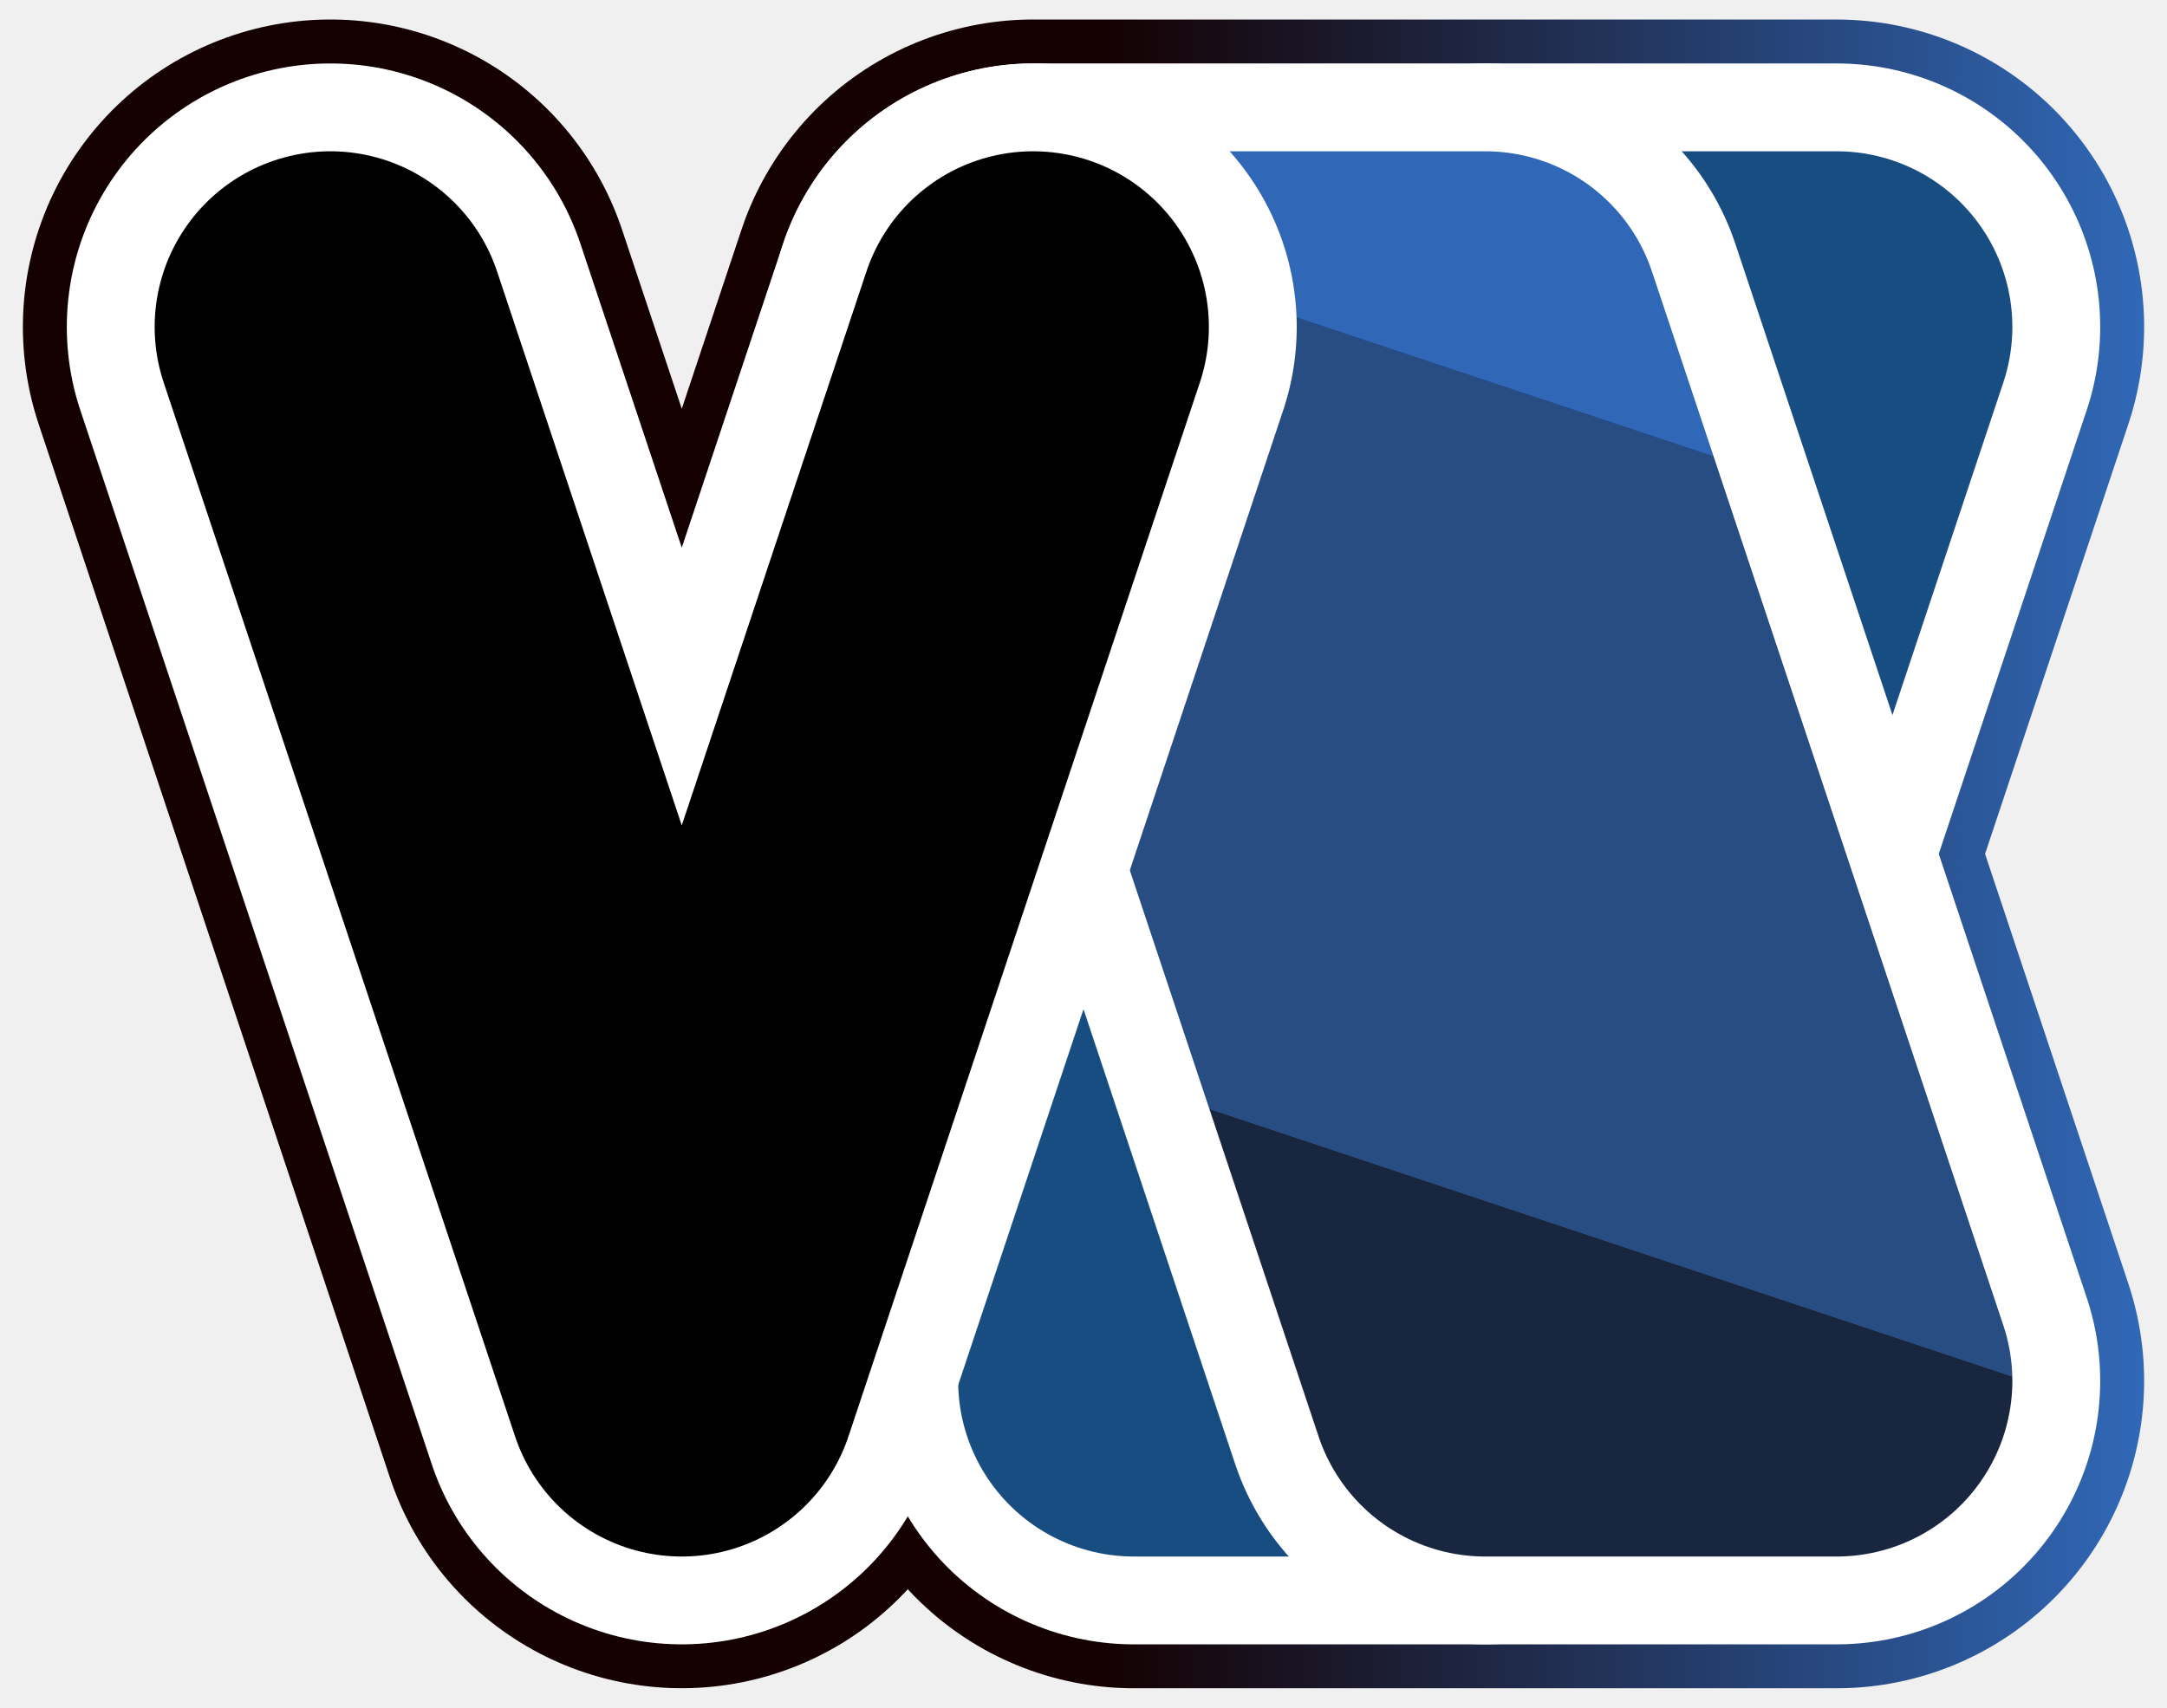
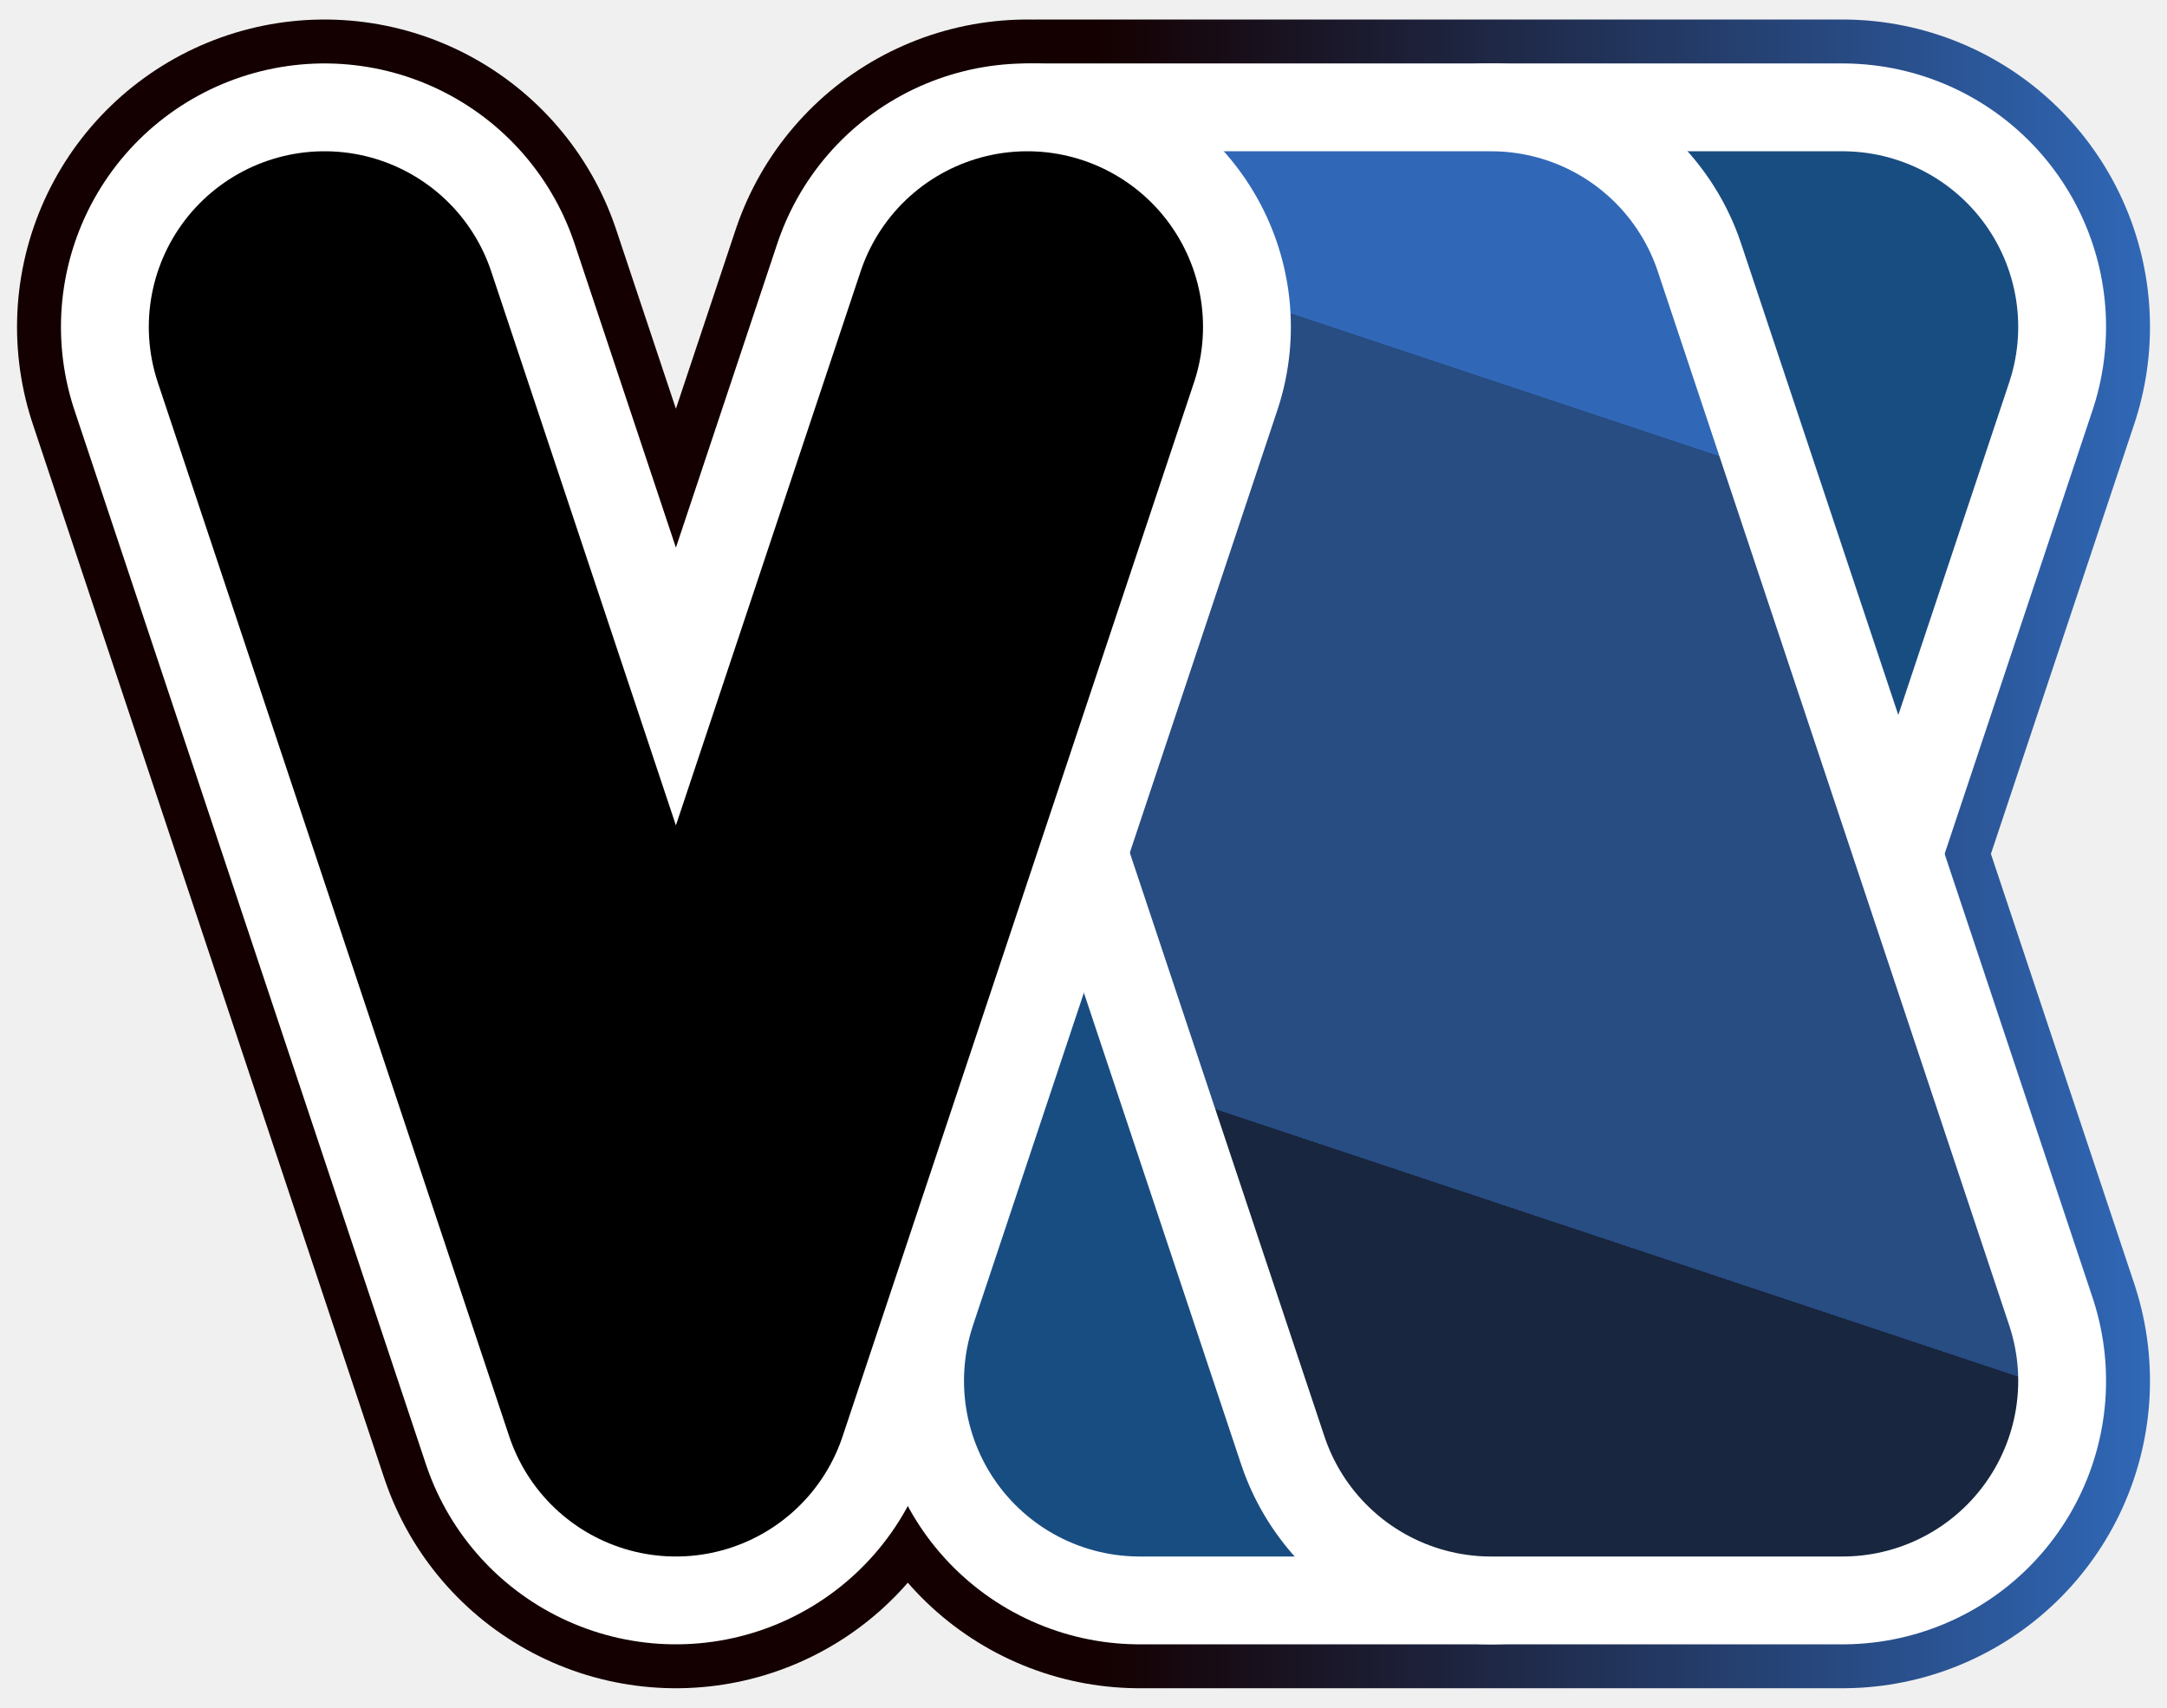
<svg xmlns="http://www.w3.org/2000/svg" xmlns:xlink="http://www.w3.org/1999/xlink" width="1110" height="875" viewBox="0 0 1110 875" version="1.1" id="svg1">
  <defs id="defs1">
    <linearGradient id="linearGradient20">
      <stop style="stop-color:#140000;stop-opacity:1;" offset="0.505" id="stop21" />
      <stop style="stop-color:#3068b7;stop-opacity:1;" offset="1" id="stop22" />
    </linearGradient>
    <linearGradient id="linearGradient18">
      <stop style="stop-color:#18263f;stop-opacity:1;" offset="0.197" id="stop17" />
      <stop style="stop-color:#274d82;stop-opacity:1;" offset="0.197" id="stop19" />
      <stop style="stop-color:#274d82;stop-opacity:1;" offset="0.898" id="stop20" />
      <stop style="stop-color:#3068b7;stop-opacity:1;" offset="0.898" id="stop18" />
    </linearGradient>
-     <linearGradient xlink:href="#linearGradient18" id="linearGradient4" x1="460.78" y1="-257.51" x2="640.78" y2="-797.51" gradientUnits="userSpaceOnUse" />
-     <linearGradient xlink:href="#linearGradient20" id="linearGradient22" x1="-145.78" y1="370" x2="940.78" y2="370" gradientUnits="userSpaceOnUse" />
+     <linearGradient xlink:href="#linearGradient18" id="linearGradient4" x1="460.78" y1="-257.51" x2="640.78" y2="-797.51" gradientUnits="userSpaceOnUse" gradientTransform="translate(104.7202,910)" />
+     <linearGradient xlink:href="#linearGradient20" id="linearGradient11" x1="-486.56" y1="-610.06" x2="606" y2="-610.06" gradientUnits="userSpaceOnUse" gradientTransform="translate(337.7803,980.0601)" />
  </defs>
  <g id="layer1" transform="translate(157.5,67.50001)">
-     <path id="path4-3" style="fill:none;stroke:url(#linearGradient22);stroke-width:315;stroke-linecap:round;stroke-linejoin:round;stroke-dasharray:none;stroke-opacity:1" d="m 11.72,99.99 180,540 180,-540 231.566,0.019 180,540 h -180 l -180,-540 m 360,0 -180,540 h -180 l 180,-540 z" />
-     <g id="g6" transform="translate(101.7201,910.0098)">
-       <path style="display:inline;fill:none;stroke:#ffffff;stroke-width:270;stroke-linecap:round;stroke-linejoin:round;stroke-dasharray:none;stroke-opacity:1" d="m 681.566,-810 -180,540 h -180 l 180,-540 z" id="path3-64-2" />
-       <path style="display:inline;fill:none;stroke:#184d82;stroke-width:180;stroke-linecap:round;stroke-linejoin:round;stroke-dasharray:none;stroke-opacity:1" d="m 321.566,-270 180,-540 h 180 l -180,540 z" id="path3-6" />
-       <path style="fill:none;stroke:#ffffff;stroke-width:270;stroke-linecap:round;stroke-linejoin:round;stroke-dasharray:none;stroke-opacity:1" d="m 270,-810 231.566,-10e-6 180,540 h -180 l -180,-540" id="path6" />
-       <path style="display:inline;fill:none;stroke:url(#linearGradient4);stroke-width:180;stroke-linecap:round;stroke-linejoin:round;stroke-dasharray:none;stroke-opacity:1" d="m 321.566,-810 180,540 h 180 l -180,-540 z" id="path3" />
-       <path style="fill:none;stroke:#ffffff;stroke-width:270;stroke-linecap:round;stroke-linejoin:round;stroke-dasharray:none;stroke-opacity:1" d="M -90,-810 90,-270 270,-810" id="path5" />
-       <path style="fill:none;stroke:#000000;stroke-width:180;stroke-linecap:round;stroke-linejoin:round;stroke-dasharray:none;stroke-opacity:1" d="M -90,-810 90,-270 270,-810" id="path1" />
-     </g>
+     <path id="path5-7" style="display:inline;fill:none;stroke:url(#linearGradient11);stroke-width:315;stroke-linecap:round;stroke-linejoin:round;stroke-dasharray:none" d="m 8.72,100 180,540 180,-540 m 6,0 231.566,-1e-5 180,540 h -180 l -180,-540 m 360,0 -180,540 h -180 l 180,-540 z" />
+     <path style="display:inline;fill:none;stroke:#ffffff;stroke-width:270;stroke-linecap:round;stroke-linejoin:round;stroke-dasharray:none;stroke-opacity:1" d="m 786.286,100 -180,540 h -180 l 180,-540 z" id="path3-64-2" />
+     <path style="display:inline;fill:none;stroke:#184d82;stroke-width:180;stroke-linecap:round;stroke-linejoin:round;stroke-dasharray:none;stroke-opacity:1" d="m 426.286,640 180,-540 h 180 l -180,540 z" id="path3-6" />
+     <path style="display:inline;fill:none;stroke:#ffffff;stroke-width:270;stroke-linecap:round;stroke-linejoin:round;stroke-dasharray:none;stroke-opacity:1" d="m 374.72,100 231.566,-1e-5 180,540 h -180 l -180,-540" id="path6" />
+     <path style="display:inline;fill:none;stroke:url(#linearGradient4);stroke-width:180;stroke-linecap:round;stroke-linejoin:round;stroke-dasharray:none;stroke-opacity:1" d="m 426.286,100 180,540 h 180 l -180,-540 z" id="path3" />
+     <path style="display:inline;fill:none;stroke:#ffffff;stroke-width:270;stroke-linecap:round;stroke-linejoin:round;stroke-dasharray:none;stroke-opacity:1" d="m 8.72,100 180,540 180,-540" id="path5" />
+     <path style="display:inline;fill:none;stroke:#000000;stroke-width:180;stroke-linecap:round;stroke-linejoin:round;stroke-dasharray:none;stroke-opacity:1" d="M 8.72,100 188.72,640 368.72,100" id="path1" />
  </g>
</svg>
